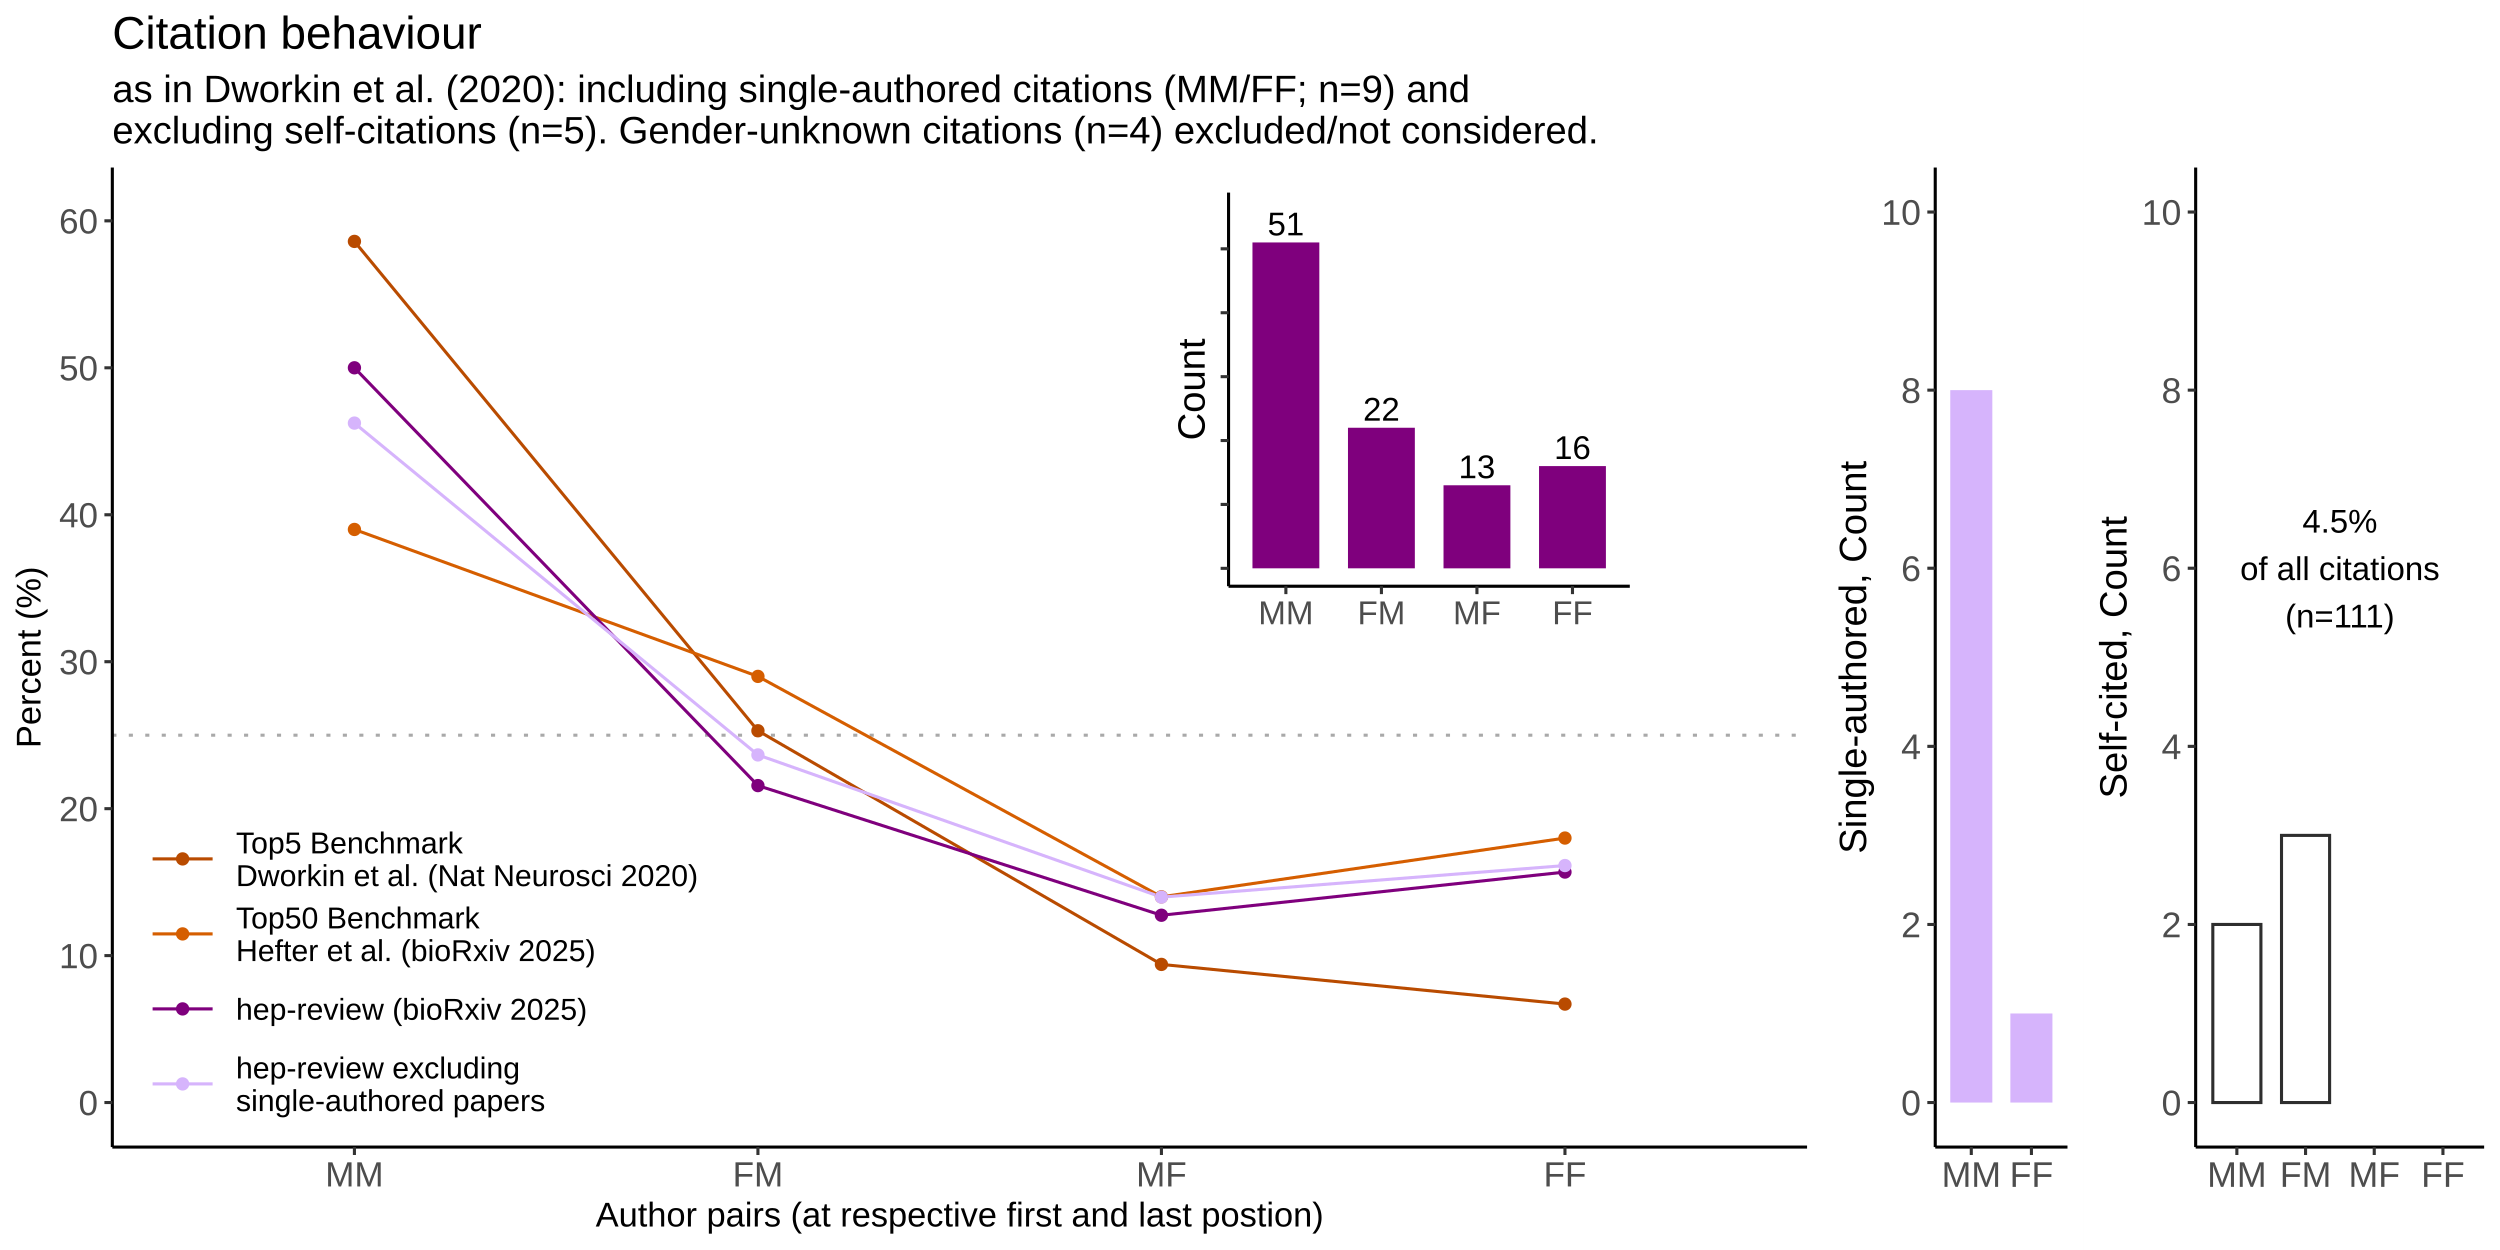
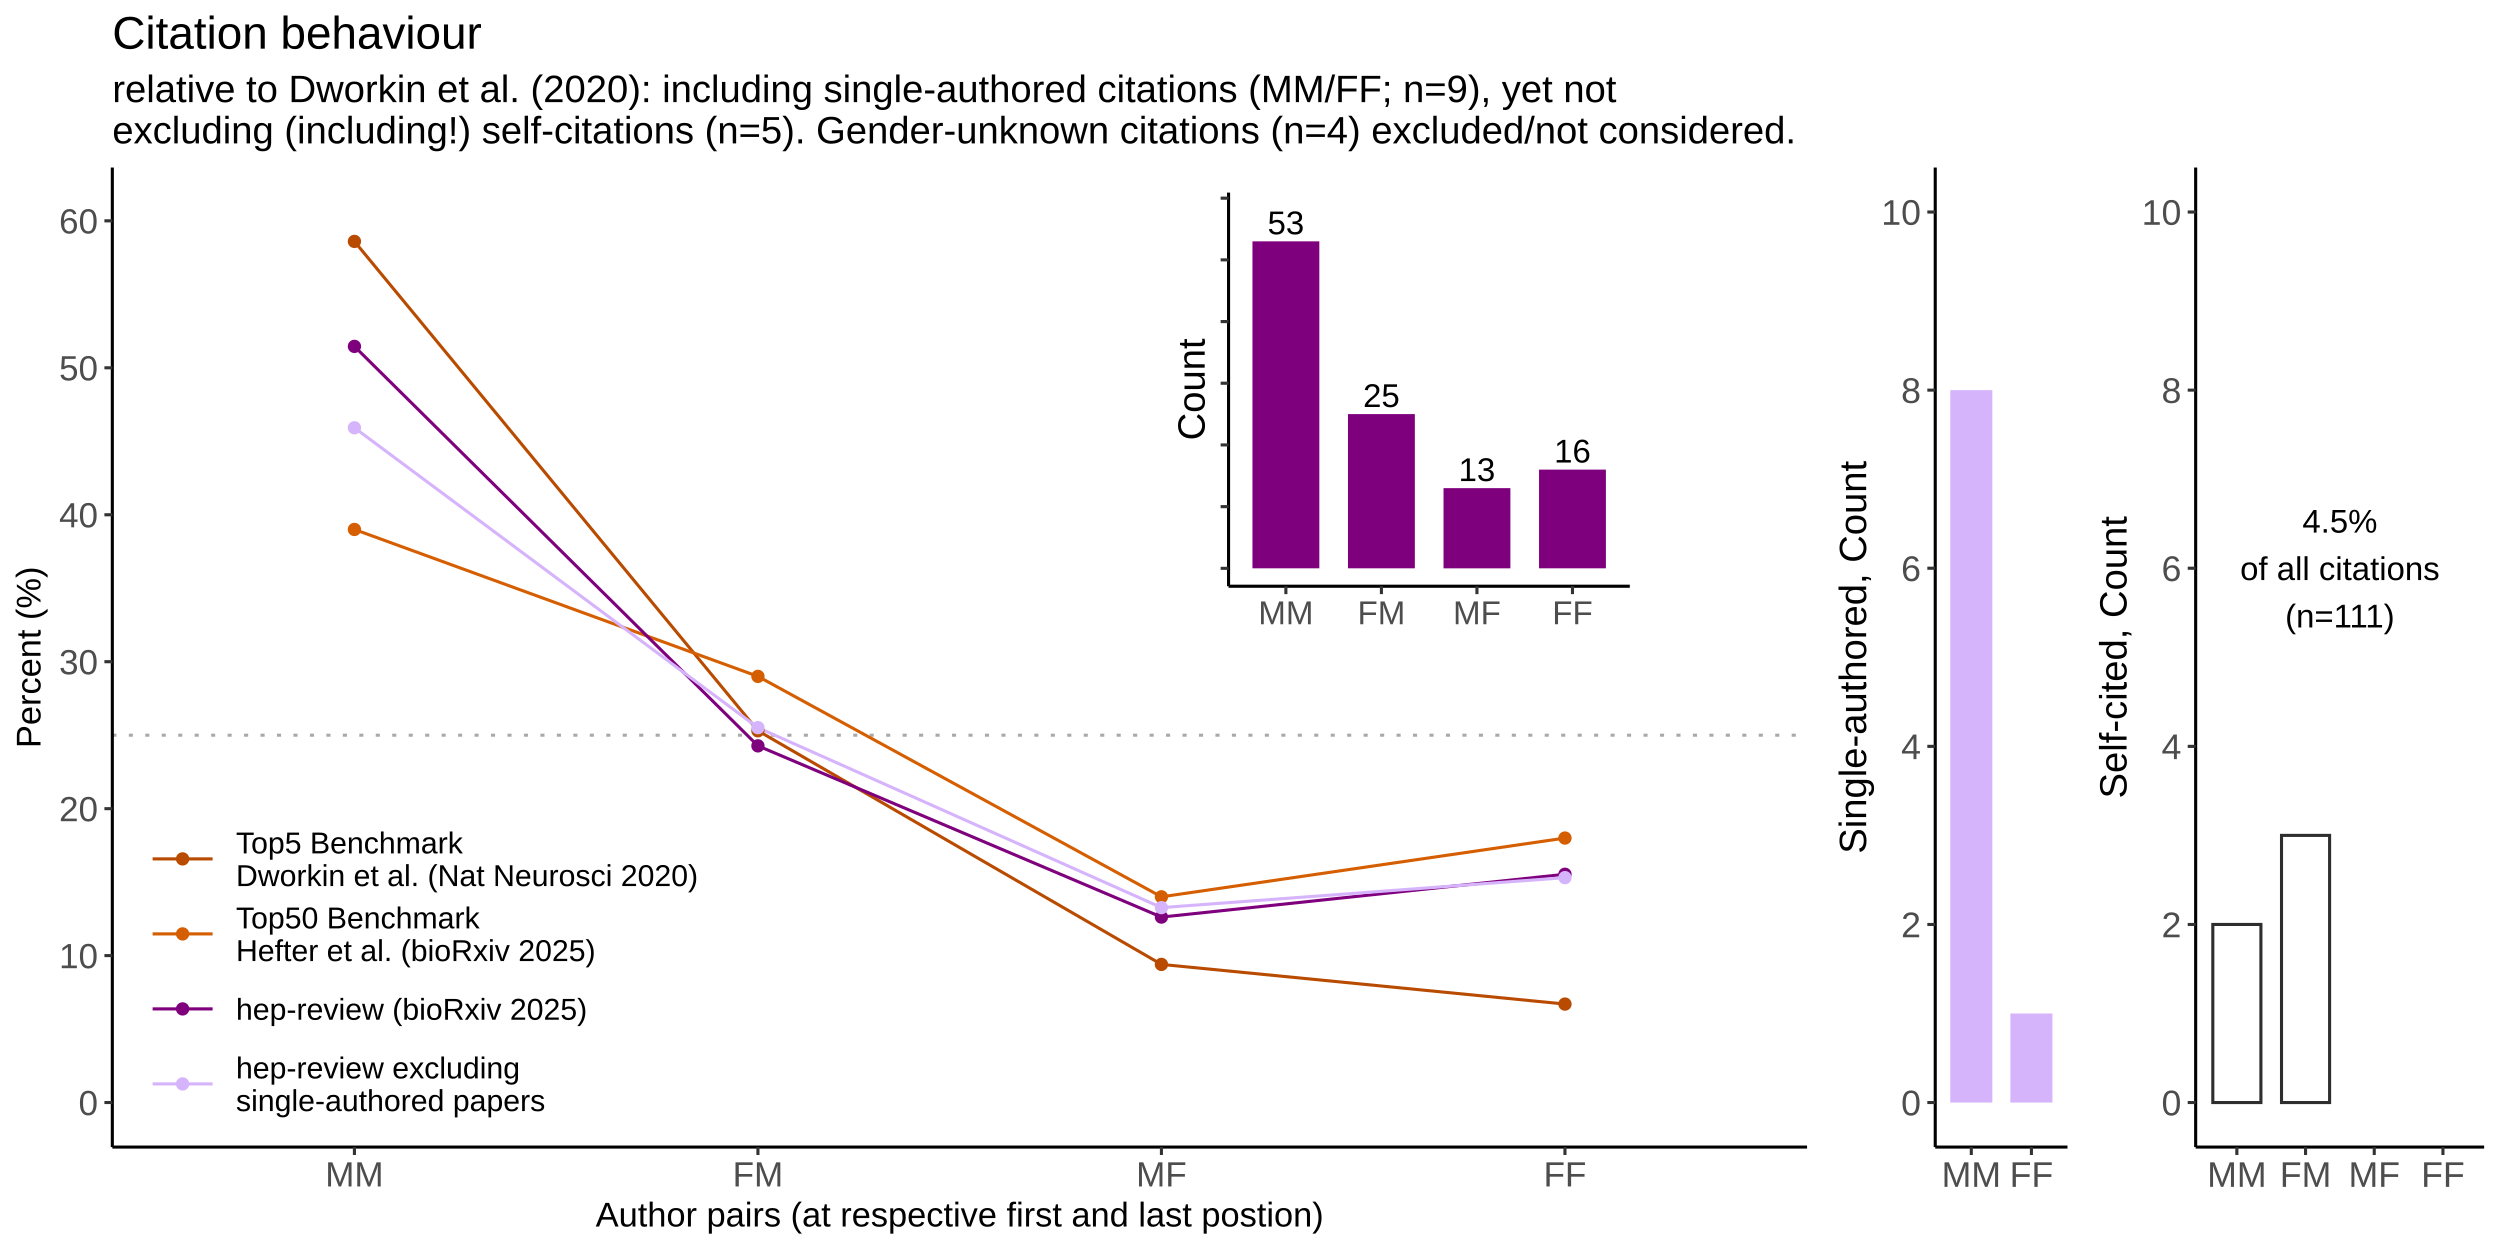
<svg xmlns="http://www.w3.org/2000/svg" class="svglite" width="864.00pt" height="432.00pt" viewBox="0 0 864.00 432.00">
  <defs>
    <style type="text/css">
    .svglite line, .svglite polyline, .svglite polygon, .svglite path, .svglite rect, .svglite circle {
      fill: none;
      stroke: #000000;
      stroke-linecap: round;
      stroke-linejoin: round;
      stroke-miterlimit: 10.00;
    }
    .svglite text {
      white-space: pre;
    }
  </style>
  </defs>
  <rect width="100%" height="100%" style="stroke: none; fill: none;" />
  <defs>
    <clipPath id="cpMC4wMHw4NjQuMDB8MC4wMHw0MzIuMDA=">
      <rect x="0.00" y="0.00" width="864.00" height="432.00" />
    </clipPath>
  </defs>
  <g clip-path="url(#cpMC4wMHw4NjQuMDB8MC4wMHw0MzIuMDA=)">
</g>
  <defs>
    <clipPath id="cpMC4wMHw2MzAuMDB8MC4wMHw0MzIuMDA=">
      <rect x="0.00" y="0" width="630.00" height="432.00" />
    </clipPath>
  </defs>
  <g clip-path="url(#cpMC4wMHw2MzAuMDB8MC4wMHw0MzIuMDA=)">
    <rect x="0.00" y="0" width="630.00" height="432.00" style="stroke-width: 1.07; stroke: #FFFFFF; fill: #FFFFFF;" />
  </g>
  <g clip-path="url(#cpMC4wMHw4NjQuMDB8MC4wMHw0MzIuMDA=)">
</g>
  <defs>
    <clipPath id="cpMzguODJ8NjI0LjUyfDU3Ljg5fDM5Ni40Mw==">
      <rect x="38.82" y="57.89" width="585.71" height="338.54" />
    </clipPath>
  </defs>
  <g clip-path="url(#cpMzguODJ8NjI0LjUyfDU3Ljg5fDM5Ni40Mw==)">
    <rect x="38.82" y="57.89" width="585.71" height="338.54" style="stroke-width: 1.07; stroke: none; fill: #FFFFFF;" />
    <line x1="38.82" y1="254.08" x2="624.52" y2="254.08" style="stroke-width: 1.07; stroke: #A9A9A9; stroke-dasharray: 1.42,4.27; stroke-linecap: butt;" />
    <polyline points="122.49,83.43 261.94,252.55 401.39,333.30 540.85,347.01 " style="stroke-width: 1.07; stroke: #B94B00; stroke-linecap: butt;" />
    <polyline points="122.49,182.98 261.94,233.76 401.39,309.94 540.85,289.63 " style="stroke-width: 1.07; stroke: #D55E00; stroke-linecap: butt;" />
-     <polyline points="122.49,127.11 261.94,271.50 401.39,316.31 540.85,301.38 " style="stroke-width: 1.07; stroke: #7F007D; stroke-linecap: butt;" />
-     <polyline points="122.49,146.22 261.94,260.90 401.39,310.05 540.85,299.13 " style="stroke-width: 1.07; stroke: #D6B4FC; stroke-linecap: butt;" />
+     <polyline points="122.49,119.71 261.94,257.77 401.39,316.94 540.85,302.15 " style="stroke-width: 1.07; stroke: #7F007D; stroke-linecap: butt;" />
+     <polyline points="122.49,147.84 261.94,251.48 401.39,313.67 540.85,303.31 " style="stroke-width: 1.07; stroke: #D6B4FC; stroke-linecap: butt;" />
    <circle cx="122.49" cy="83.43" r="1.95" style="stroke-width: 0.71; stroke: #B94B00; fill: #B94B00;" />
    <circle cx="261.94" cy="252.55" r="1.95" style="stroke-width: 0.71; stroke: #B94B00; fill: #B94B00;" />
    <circle cx="401.39" cy="333.30" r="1.95" style="stroke-width: 0.71; stroke: #B94B00; fill: #B94B00;" />
    <circle cx="540.85" cy="347.01" r="1.95" style="stroke-width: 0.71; stroke: #B94B00; fill: #B94B00;" />
    <circle cx="122.49" cy="182.98" r="1.95" style="stroke-width: 0.71; stroke: #D55E00; fill: #D55E00;" />
    <circle cx="261.94" cy="233.76" r="1.95" style="stroke-width: 0.71; stroke: #D55E00; fill: #D55E00;" />
    <circle cx="401.39" cy="309.94" r="1.95" style="stroke-width: 0.71; stroke: #D55E00; fill: #D55E00;" />
    <circle cx="540.85" cy="289.63" r="1.95" style="stroke-width: 0.71; stroke: #D55E00; fill: #D55E00;" />
-     <circle cx="122.49" cy="127.11" r="1.95" style="stroke-width: 0.71; stroke: #7F007D; fill: #7F007D;" />
-     <circle cx="261.94" cy="271.50" r="1.95" style="stroke-width: 0.71; stroke: #7F007D; fill: #7F007D;" />
-     <circle cx="401.39" cy="316.31" r="1.95" style="stroke-width: 0.71; stroke: #7F007D; fill: #7F007D;" />
-     <circle cx="540.85" cy="301.38" r="1.95" style="stroke-width: 0.71; stroke: #7F007D; fill: #7F007D;" />
-     <circle cx="122.49" cy="146.22" r="1.95" style="stroke-width: 0.71; stroke: #D6B4FC; fill: #D6B4FC;" />
-     <circle cx="261.94" cy="260.90" r="1.95" style="stroke-width: 0.71; stroke: #D6B4FC; fill: #D6B4FC;" />
-     <circle cx="401.39" cy="310.05" r="1.95" style="stroke-width: 0.71; stroke: #D6B4FC; fill: #D6B4FC;" />
-     <circle cx="540.85" cy="299.13" r="1.95" style="stroke-width: 0.71; stroke: #D6B4FC; fill: #D6B4FC;" />
+     <circle cx="122.49" cy="119.71" r="1.95" style="stroke-width: 0.71; stroke: #7F007D; fill: #7F007D;" />
+     <circle cx="261.94" cy="257.77" r="1.95" style="stroke-width: 0.71; stroke: #7F007D; fill: #7F007D;" />
+     <circle cx="401.39" cy="316.94" r="1.95" style="stroke-width: 0.71; stroke: #7F007D; fill: #7F007D;" />
+     <circle cx="540.85" cy="302.15" r="1.95" style="stroke-width: 0.71; stroke: #7F007D; fill: #7F007D;" />
+     <circle cx="122.49" cy="147.84" r="1.95" style="stroke-width: 0.71; stroke: #D6B4FC; fill: #D6B4FC;" />
+     <circle cx="261.94" cy="251.48" r="1.95" style="stroke-width: 0.71; stroke: #D6B4FC; fill: #D6B4FC;" />
+     <circle cx="401.39" cy="313.67" r="1.95" style="stroke-width: 0.71; stroke: #D6B4FC; fill: #D6B4FC;" />
+     <circle cx="540.85" cy="303.31" r="1.95" style="stroke-width: 0.71; stroke: #D6B4FC; fill: #D6B4FC;" />
  </g>
  <defs>
    <clipPath id="cpNDAxLjM5fDU2OC43NHw2MS4wOXwyMjMuNjA=">
      <rect x="401.39" y="61.09" width="167.34" height="162.51" />
    </clipPath>
  </defs>
  <g clip-path="url(#cpNDAxLjM5fDU2OC43NHw2MS4wOXwyMjMuNjA=)">
    <rect x="401.39" y="61.09" width="167.34" height="162.51" style="stroke-width: 1.07; stroke: #FFFFFF; fill: #FFFFFF;" />
  </g>
  <g clip-path="url(#cpMzguODJ8NjI0LjUyfDU3Ljg5fDM5Ni40Mw==)">
</g>
  <defs>
    <clipPath id="cpNDI0LjU5fDU2My4yNnw2Ni41N3wyMDIuNjA=">
      <rect x="424.59" y="66.57" width="138.67" height="136.03" />
    </clipPath>
  </defs>
  <g clip-path="url(#cpNDI0LjU5fDU2My4yNnw2Ni41N3wyMDIuNjA=)">
    <rect x="424.59" y="66.57" width="138.67" height="136.03" style="stroke-width: 1.07; stroke: none; fill: #FFFFFF;" />
-     <rect x="432.85" y="83.79" width="23.11" height="112.62" style="stroke-width: 1.07; stroke: none; stroke-linecap: butt; stroke-linejoin: miter; fill: #7F007D;" />
-     <rect x="465.86" y="147.83" width="23.11" height="48.58" style="stroke-width: 1.07; stroke: none; stroke-linecap: butt; stroke-linejoin: miter; fill: #7F007D;" />
-     <rect x="498.88" y="167.71" width="23.11" height="28.71" style="stroke-width: 1.07; stroke: none; stroke-linecap: butt; stroke-linejoin: miter; fill: #7F007D;" />
-     <rect x="531.89" y="161.08" width="23.11" height="35.33" style="stroke-width: 1.07; stroke: none; stroke-linecap: butt; stroke-linejoin: miter; fill: #7F007D;" />
-     <text x="444.40" y="81.34" text-anchor="middle" style="font-size: 11.38px; font-family: &quot;Arial&quot;;" textLength="12.66px" lengthAdjust="spacingAndGlyphs">51</text>
-     <text x="477.42" y="145.38" text-anchor="middle" style="font-size: 11.38px; font-family: &quot;Arial&quot;;" textLength="12.66px" lengthAdjust="spacingAndGlyphs">22</text>
-     <text x="510.43" y="165.26" text-anchor="middle" style="font-size: 11.38px; font-family: &quot;Arial&quot;;" textLength="12.66px" lengthAdjust="spacingAndGlyphs">13</text>
-     <text x="543.45" y="158.63" text-anchor="middle" style="font-size: 11.38px; font-family: &quot;Arial&quot;;" textLength="12.66px" lengthAdjust="spacingAndGlyphs">16</text>
+     <rect x="432.85" y="83.41" width="23.11" height="113.00" style="stroke-width: 1.07; stroke: none; stroke-linecap: butt; stroke-linejoin: miter; fill: #7F007D;" />
+     <rect x="465.86" y="143.11" width="23.11" height="53.30" style="stroke-width: 1.07; stroke: none; stroke-linecap: butt; stroke-linejoin: miter; fill: #7F007D;" />
+     <rect x="498.88" y="168.70" width="23.11" height="27.72" style="stroke-width: 1.07; stroke: none; stroke-linecap: butt; stroke-linejoin: miter; fill: #7F007D;" />
+     <rect x="531.89" y="162.30" width="23.11" height="34.11" style="stroke-width: 1.07; stroke: none; stroke-linecap: butt; stroke-linejoin: miter; fill: #7F007D;" />
+     <text x="444.40" y="80.96" text-anchor="middle" style="font-size: 11.38px; font-family: &quot;Arial&quot;;" textLength="12.66px" lengthAdjust="spacingAndGlyphs">53</text>
+     <text x="477.42" y="140.66" text-anchor="middle" style="font-size: 11.38px; font-family: &quot;Arial&quot;;" textLength="12.66px" lengthAdjust="spacingAndGlyphs">25</text>
+     <text x="510.43" y="166.25" text-anchor="middle" style="font-size: 11.38px; font-family: &quot;Arial&quot;;" textLength="12.66px" lengthAdjust="spacingAndGlyphs">13</text>
+     <text x="543.45" y="159.85" text-anchor="middle" style="font-size: 11.38px; font-family: &quot;Arial&quot;;" textLength="12.66px" lengthAdjust="spacingAndGlyphs">16</text>
  </g>
  <g clip-path="url(#cpMzguODJ8NjI0LjUyfDU3Ljg5fDM5Ni40Mw==)">
</g>
  <g clip-path="url(#cpMC4wMHw4NjQuMDB8MC4wMHw0MzIuMDA=)">
</g>
  <g clip-path="url(#cpMzguODJ8NjI0LjUyfDU3Ljg5fDM5Ni40Mw==)">
</g>
  <g clip-path="url(#cpMC4wMHw4NjQuMDB8MC4wMHw0MzIuMDA=)">
</g>
  <g clip-path="url(#cpMzguODJ8NjI0LjUyfDU3Ljg5fDM5Ni40Mw==)">
</g>
  <g clip-path="url(#cpMC4wMHw4NjQuMDB8MC4wMHw0MzIuMDA=)">
</g>
  <g clip-path="url(#cpMzguODJ8NjI0LjUyfDU3Ljg5fDM5Ni40Mw==)">
</g>
  <g clip-path="url(#cpMC4wMHw4NjQuMDB8MC4wMHw0MzIuMDA=)">
</g>
  <g clip-path="url(#cpMzguODJ8NjI0LjUyfDU3Ljg5fDM5Ni40Mw==)">
</g>
  <g clip-path="url(#cpMC4wMHw4NjQuMDB8MC4wMHw0MzIuMDA=)">
</g>
  <g clip-path="url(#cpMzguODJ8NjI0LjUyfDU3Ljg5fDM5Ni40Mw==)">
</g>
  <g clip-path="url(#cpMC4wMHw4NjQuMDB8MC4wMHw0MzIuMDA=)">
    <polyline points="424.59,202.60 424.59,66.57 " style="stroke-width: 1.07; stroke-linecap: butt;" />
    <polyline points="421.85,196.41 424.59,196.41 " style="stroke-width: 1.07; stroke: #333333; stroke-linecap: butt;" />
-     <polyline points="421.85,174.33 424.59,174.33 " style="stroke-width: 1.07; stroke: #333333; stroke-linecap: butt;" />
-     <polyline points="421.85,152.25 424.59,152.25 " style="stroke-width: 1.07; stroke: #333333; stroke-linecap: butt;" />
-     <polyline points="421.85,130.17 424.59,130.17 " style="stroke-width: 1.07; stroke: #333333; stroke-linecap: butt;" />
-     <polyline points="421.85,108.08 424.59,108.08 " style="stroke-width: 1.07; stroke: #333333; stroke-linecap: butt;" />
-     <polyline points="421.85,86.00 424.59,86.00 " style="stroke-width: 1.07; stroke: #333333; stroke-linecap: butt;" />
+     <polyline points="421.85,175.09 424.59,175.09 " style="stroke-width: 1.07; stroke: #333333; stroke-linecap: butt;" />
+     <polyline points="421.85,153.77 424.59,153.77 " style="stroke-width: 1.07; stroke: #333333; stroke-linecap: butt;" />
+     <polyline points="421.85,132.45 424.59,132.45 " style="stroke-width: 1.07; stroke: #333333; stroke-linecap: butt;" />
+     <polyline points="421.85,111.13 424.59,111.13 " style="stroke-width: 1.07; stroke: #333333; stroke-linecap: butt;" />
+     <polyline points="421.85,89.81 424.59,89.81 " style="stroke-width: 1.07; stroke: #333333; stroke-linecap: butt;" />
+     <polyline points="421.85,68.49 424.59,68.49 " style="stroke-width: 1.07; stroke: #333333; stroke-linecap: butt;" />
  </g>
  <g clip-path="url(#cpMzguODJ8NjI0LjUyfDU3Ljg5fDM5Ni40Mw==)">
</g>
  <g clip-path="url(#cpMC4wMHw4NjQuMDB8MC4wMHw0MzIuMDA=)">
</g>
  <g clip-path="url(#cpMzguODJ8NjI0LjUyfDU3Ljg5fDM5Ni40Mw==)">
</g>
  <g clip-path="url(#cpMC4wMHw4NjQuMDB8MC4wMHw0MzIuMDA=)">
    <polyline points="424.59,202.60 563.26,202.60 " style="stroke-width: 1.07; stroke-linecap: butt;" />
    <polyline points="444.40,205.34 444.40,202.60 " style="stroke-width: 1.07; stroke: #333333; stroke-linecap: butt;" />
    <polyline points="477.42,205.34 477.42,202.60 " style="stroke-width: 1.07; stroke: #333333; stroke-linecap: butt;" />
    <polyline points="510.43,205.34 510.43,202.60 " style="stroke-width: 1.07; stroke: #333333; stroke-linecap: butt;" />
    <polyline points="543.45,205.34 543.45,202.60 " style="stroke-width: 1.07; stroke: #333333; stroke-linecap: butt;" />
    <text x="444.40" y="215.74" text-anchor="middle" style="font-size: 11.44px;fill: #4D4D4D; font-family: &quot;Arial&quot;;" textLength="19.05px" lengthAdjust="spacingAndGlyphs">MM</text>
    <text x="477.42" y="215.74" text-anchor="middle" style="font-size: 11.44px;fill: #4D4D4D; font-family: &quot;Arial&quot;;" textLength="16.51px" lengthAdjust="spacingAndGlyphs">FM</text>
    <text x="510.43" y="215.74" text-anchor="middle" style="font-size: 11.44px;fill: #4D4D4D; font-family: &quot;Arial&quot;;" textLength="16.51px" lengthAdjust="spacingAndGlyphs">MF</text>
    <text x="543.45" y="215.74" text-anchor="middle" style="font-size: 11.44px;fill: #4D4D4D; font-family: &quot;Arial&quot;;" textLength="13.97px" lengthAdjust="spacingAndGlyphs">FF</text>
  </g>
  <g clip-path="url(#cpMzguODJ8NjI0LjUyfDU3Ljg5fDM5Ni40Mw==)">
</g>
  <g clip-path="url(#cpMC4wMHw4NjQuMDB8MC4wMHw0MzIuMDA=)">
</g>
  <g clip-path="url(#cpMzguODJ8NjI0LjUyfDU3Ljg5fDM5Ni40Mw==)">
</g>
  <g clip-path="url(#cpMC4wMHw4NjQuMDB8MC4wMHw0MzIuMDA=)">
</g>
  <g clip-path="url(#cpMzguODJ8NjI0LjUyfDU3Ljg5fDM5Ni40Mw==)">
</g>
  <g clip-path="url(#cpMC4wMHw4NjQuMDB8MC4wMHw0MzIuMDA=)">
    <text transform="translate(416.34,134.58) rotate(-90)" text-anchor="middle" style="font-size: 13.20px; font-family: &quot;Arial&quot;;" textLength="35.20px" lengthAdjust="spacingAndGlyphs">Count</text>
  </g>
  <g clip-path="url(#cpMzguODJ8NjI0LjUyfDU3Ljg5fDM5Ni40Mw==)">
</g>
  <g clip-path="url(#cpMC4wMHw4NjQuMDB8MC4wMHw0MzIuMDA=)">
</g>
  <g clip-path="url(#cpMzguODJ8NjI0LjUyfDU3Ljg5fDM5Ni40Mw==)">
</g>
  <g clip-path="url(#cpMC4wMHw4NjQuMDB8MC4wMHw0MzIuMDA=)">
</g>
  <g clip-path="url(#cpMzguODJ8NjI0LjUyfDU3Ljg5fDM5Ni40Mw==)">
</g>
  <g clip-path="url(#cpMC4wMHw4NjQuMDB8MC4wMHw0MzIuMDA=)">
</g>
  <g clip-path="url(#cpMzguODJ8NjI0LjUyfDU3Ljg5fDM5Ni40Mw==)">
</g>
  <g clip-path="url(#cpMC4wMHw4NjQuMDB8MC4wMHw0MzIuMDA=)">
</g>
  <g clip-path="url(#cpMzguODJ8NjI0LjUyfDU3Ljg5fDM5Ni40Mw==)">
</g>
  <g clip-path="url(#cpMC4wMHw4NjQuMDB8MC4wMHw0MzIuMDA=)">
</g>
  <g clip-path="url(#cpMzguODJ8NjI0LjUyfDU3Ljg5fDM5Ni40Mw==)">
</g>
  <g clip-path="url(#cpMC4wMHw4NjQuMDB8MC4wMHw0MzIuMDA=)">
</g>
  <g clip-path="url(#cpMzguODJ8NjI0LjUyfDU3Ljg5fDM5Ni40Mw==)">
</g>
  <g clip-path="url(#cpMC4wMHw4NjQuMDB8MC4wMHw0MzIuMDA=)">
</g>
  <g clip-path="url(#cpMzguODJ8NjI0LjUyfDU3Ljg5fDM5Ni40Mw==)">
</g>
  <g clip-path="url(#cpMC4wMHw4NjQuMDB8MC4wMHw0MzIuMDA=)">
</g>
  <g clip-path="url(#cpMzguODJ8NjI0LjUyfDU3Ljg5fDM5Ni40Mw==)">
</g>
  <g clip-path="url(#cpMC4wMHw4NjQuMDB8MC4wMHw0MzIuMDA=)">
</g>
  <g clip-path="url(#cpMzguODJ8NjI0LjUyfDU3Ljg5fDM5Ni40Mw==)">
</g>
  <g clip-path="url(#cpMC4wMHw4NjQuMDB8MC4wMHw0MzIuMDA=)">
    <polyline points="38.82,396.43 38.82,57.89 " style="stroke-width: 1.07; stroke-linecap: butt;" />
    <text x="33.88" y="385.38" text-anchor="end" style="font-size: 12.10px;fill: #4D4D4D; font-family: &quot;Arial&quot;;" textLength="6.72px" lengthAdjust="spacingAndGlyphs">0</text>
    <text x="33.88" y="334.60" text-anchor="end" style="font-size: 12.10px;fill: #4D4D4D; font-family: &quot;Arial&quot;;" textLength="13.45px" lengthAdjust="spacingAndGlyphs">10</text>
    <text x="33.88" y="283.81" text-anchor="end" style="font-size: 12.10px;fill: #4D4D4D; font-family: &quot;Arial&quot;;" textLength="13.45px" lengthAdjust="spacingAndGlyphs">20</text>
    <text x="33.88" y="233.02" text-anchor="end" style="font-size: 12.10px;fill: #4D4D4D; font-family: &quot;Arial&quot;;" textLength="13.45px" lengthAdjust="spacingAndGlyphs">30</text>
    <text x="33.88" y="182.24" text-anchor="end" style="font-size: 12.10px;fill: #4D4D4D; font-family: &quot;Arial&quot;;" textLength="13.45px" lengthAdjust="spacingAndGlyphs">40</text>
    <text x="33.88" y="131.45" text-anchor="end" style="font-size: 12.10px;fill: #4D4D4D; font-family: &quot;Arial&quot;;" textLength="13.45px" lengthAdjust="spacingAndGlyphs">50</text>
    <text x="33.88" y="80.67" text-anchor="end" style="font-size: 12.10px;fill: #4D4D4D; font-family: &quot;Arial&quot;;" textLength="13.45px" lengthAdjust="spacingAndGlyphs">60</text>
    <polyline points="36.08,381.04 38.82,381.04 " style="stroke-width: 1.07; stroke: #333333; stroke-linecap: butt;" />
    <polyline points="36.08,330.25 38.82,330.25 " style="stroke-width: 1.07; stroke: #333333; stroke-linecap: butt;" />
    <polyline points="36.08,279.47 38.82,279.47 " style="stroke-width: 1.07; stroke: #333333; stroke-linecap: butt;" />
    <polyline points="36.08,228.68 38.82,228.68 " style="stroke-width: 1.07; stroke: #333333; stroke-linecap: butt;" />
    <polyline points="36.08,177.90 38.82,177.90 " style="stroke-width: 1.07; stroke: #333333; stroke-linecap: butt;" />
    <polyline points="36.08,127.11 38.82,127.11 " style="stroke-width: 1.07; stroke: #333333; stroke-linecap: butt;" />
    <polyline points="36.08,76.32 38.82,76.32 " style="stroke-width: 1.07; stroke: #333333; stroke-linecap: butt;" />
    <polyline points="38.82,396.43 624.52,396.43 " style="stroke-width: 1.07; stroke-linecap: butt;" />
    <polyline points="122.49,399.17 122.49,396.43 " style="stroke-width: 1.07; stroke: #333333; stroke-linecap: butt;" />
    <polyline points="261.94,399.17 261.94,396.43 " style="stroke-width: 1.07; stroke: #333333; stroke-linecap: butt;" />
    <polyline points="401.39,399.17 401.39,396.43 " style="stroke-width: 1.07; stroke: #333333; stroke-linecap: butt;" />
    <polyline points="540.85,399.17 540.85,396.43 " style="stroke-width: 1.07; stroke: #333333; stroke-linecap: butt;" />
    <text x="122.49" y="410.04" text-anchor="middle" style="font-size: 12.10px;fill: #4D4D4D; font-family: &quot;Arial&quot;;" textLength="20.15px" lengthAdjust="spacingAndGlyphs">MM</text>
    <text x="261.94" y="410.04" text-anchor="middle" style="font-size: 12.10px;fill: #4D4D4D; font-family: &quot;Arial&quot;;" textLength="17.46px" lengthAdjust="spacingAndGlyphs">FM</text>
    <text x="401.39" y="410.04" text-anchor="middle" style="font-size: 12.10px;fill: #4D4D4D; font-family: &quot;Arial&quot;;" textLength="17.46px" lengthAdjust="spacingAndGlyphs">MF</text>
    <text x="540.85" y="410.04" text-anchor="middle" style="font-size: 12.10px;fill: #4D4D4D; font-family: &quot;Arial&quot;;" textLength="14.77px" lengthAdjust="spacingAndGlyphs">FF</text>
    <text x="331.67" y="423.88" text-anchor="middle" style="font-size: 11.88px; font-family: &quot;Arial&quot;;" textLength="251.40px" lengthAdjust="spacingAndGlyphs">Author pairs (at respective first and last postion)</text>
    <text transform="translate(14.00,227.16) rotate(-90)" text-anchor="middle" style="font-size: 11.88px; font-family: &quot;Arial&quot;;" textLength="62.68px" lengthAdjust="spacingAndGlyphs">Percent (%)</text>
    <rect x="44.67" y="260.73" width="195.23" height="132.31" style="stroke-width: 1.07; stroke: none; fill: #FFFFFF;" />
    <rect x="50.15" y="283.88" width="25.92" height="25.92" style="stroke-width: 1.07; stroke: none; fill: #FFFFFF;" />
    <line x1="52.74" y1="296.84" x2="73.48" y2="296.84" style="stroke-width: 1.07; stroke: #B94B00; stroke-linecap: butt;" />
    <circle cx="63.11" cy="296.84" r="1.95" style="stroke-width: 0.71; stroke: #B94B00; fill: #B94B00;" />
    <rect x="50.15" y="309.80" width="25.92" height="25.92" style="stroke-width: 1.07; stroke: none; fill: #FFFFFF;" />
    <line x1="52.74" y1="322.76" x2="73.48" y2="322.76" style="stroke-width: 1.07; stroke: #D55E00; stroke-linecap: butt;" />
    <circle cx="63.11" cy="322.76" r="1.95" style="stroke-width: 0.71; stroke: #D55E00; fill: #D55E00;" />
    <rect x="50.15" y="335.72" width="25.92" height="25.92" style="stroke-width: 1.07; stroke: none; fill: #FFFFFF;" />
    <line x1="52.74" y1="348.68" x2="73.48" y2="348.68" style="stroke-width: 1.07; stroke: #7F007D; stroke-linecap: butt;" />
    <circle cx="63.11" cy="348.68" r="1.95" style="stroke-width: 0.71; stroke: #7F007D; fill: #7F007D;" />
    <rect x="50.15" y="361.64" width="25.92" height="25.92" style="stroke-width: 1.07; stroke: none; fill: #FFFFFF;" />
    <line x1="52.74" y1="374.60" x2="73.48" y2="374.60" style="stroke-width: 1.07; stroke: #D6B4FC; stroke-linecap: butt;" />
    <circle cx="63.11" cy="374.60" r="1.95" style="stroke-width: 0.71; stroke: #D6B4FC; fill: #D6B4FC;" />
    <text x="81.55" y="294.94" style="font-size: 10.45px; font-family: &quot;Arial&quot;;" textLength="79.48px" lengthAdjust="spacingAndGlyphs">Top5 Benchmark</text>
    <text x="81.55" y="306.23" style="font-size: 10.45px; font-family: &quot;Arial&quot;;" textLength="159.53px" lengthAdjust="spacingAndGlyphs">Dworkin et al. (Nat Neurosci 2020)</text>
    <text x="81.55" y="320.86" style="font-size: 10.45px; font-family: &quot;Arial&quot;;" textLength="85.28px" lengthAdjust="spacingAndGlyphs">Top50 Benchmark</text>
    <text x="81.55" y="332.15" style="font-size: 10.45px; font-family: &quot;Arial&quot;;" textLength="124.15px" lengthAdjust="spacingAndGlyphs">Hefter et al. (bioRxiv 2025)</text>
    <text x="81.55" y="352.43" style="font-size: 10.45px; font-family: &quot;Arial&quot;;" textLength="121.24px" lengthAdjust="spacingAndGlyphs">hep-review (bioRxiv 2025)</text>
    <text x="81.55" y="372.70" style="font-size: 10.45px; font-family: &quot;Arial&quot;;" textLength="98.04px" lengthAdjust="spacingAndGlyphs">hep-review excluding</text>
    <text x="81.55" y="383.99" style="font-size: 10.45px; font-family: &quot;Arial&quot;;" textLength="106.75px" lengthAdjust="spacingAndGlyphs">single-authored papers</text>
-     <text x="38.82" y="35.29" style="font-size: 13.20px; font-family: &quot;Arial&quot;;" textLength="468.87px" lengthAdjust="spacingAndGlyphs">as in Dworkin et al. (2020): including single-authored citations (MM/FF; n=9) and</text>
-     <text x="38.82" y="49.55" style="font-size: 13.20px; font-family: &quot;Arial&quot;;" textLength="513.28px" lengthAdjust="spacingAndGlyphs">excluding self-citations (n=5). Gender-unknown citations (n=4) excluded/not considered.</text>
+     <text x="38.82" y="35.29" style="font-size: 13.20px; font-family: &quot;Arial&quot;;" textLength="519.45px" lengthAdjust="spacingAndGlyphs">relative to Dworkin et al. (2020): including single-authored citations (MM/FF; n=9), yet not</text>
+     <text x="38.82" y="49.55" style="font-size: 13.20px; font-family: &quot;Arial&quot;;" textLength="581.46px" lengthAdjust="spacingAndGlyphs">excluding (including!) self-citations (n=5). Gender-unknown citations (n=4) excluded/not considered.</text>
    <text x="38.82" y="16.83" style="font-size: 15.84px; font-family: &quot;Arial&quot;;" textLength="127.61px" lengthAdjust="spacingAndGlyphs">Citation behaviour</text>
  </g>
  <defs>
    <clipPath id="cpNjMwLjAwfDcyMC4wMHwwLjAwfDQzMi4wMA==">
      <rect x="630.00" y="0" width="90.00" height="432.00" />
    </clipPath>
  </defs>
  <g clip-path="url(#cpNjMwLjAwfDcyMC4wMHwwLjAwfDQzMi4wMA==)">
    <rect x="630.00" y="0" width="90.00" height="432.00" style="stroke-width: 1.07; stroke: #FFFFFF; fill: #FFFFFF;" />
  </g>
  <g clip-path="url(#cpMC4wMHw4NjQuMDB8MC4wMHw0MzIuMDA=)">
</g>
  <defs>
    <clipPath id="cpNjY4LjgyfDcxNC41Mnw1Ny44OXwzOTYuNDM=">
      <rect x="668.82" y="57.89" width="45.71" height="338.54" />
    </clipPath>
  </defs>
  <g clip-path="url(#cpNjY4LjgyfDcxNC41Mnw1Ny44OXwzOTYuNDM=)">
    <rect x="668.82" y="57.89" width="45.71" height="338.54" style="stroke-width: 1.07; stroke: none; fill: #FFFFFF;" />
    <rect x="694.78" y="350.26" width="14.54" height="30.78" style="stroke-width: 1.07; stroke: none; stroke-linecap: butt; stroke-linejoin: miter; fill: #D6B4FC;" />
    <rect x="674.01" y="134.83" width="14.54" height="246.21" style="stroke-width: 1.07; stroke: none; stroke-linecap: butt; stroke-linejoin: miter; fill: #D6B4FC;" />
  </g>
  <g clip-path="url(#cpMC4wMHw4NjQuMDB8MC4wMHw0MzIuMDA=)">
    <polyline points="668.82,396.43 668.82,57.89 " style="stroke-width: 1.07; stroke-linecap: butt;" />
    <text x="663.88" y="385.46" text-anchor="end" style="font-size: 12.32px;fill: #4D4D4D; font-family: &quot;Arial&quot;;" textLength="6.85px" lengthAdjust="spacingAndGlyphs">0</text>
    <text x="663.88" y="323.91" text-anchor="end" style="font-size: 12.32px;fill: #4D4D4D; font-family: &quot;Arial&quot;;" textLength="6.85px" lengthAdjust="spacingAndGlyphs">2</text>
    <text x="663.88" y="262.35" text-anchor="end" style="font-size: 12.32px;fill: #4D4D4D; font-family: &quot;Arial&quot;;" textLength="6.85px" lengthAdjust="spacingAndGlyphs">4</text>
    <text x="663.88" y="200.80" text-anchor="end" style="font-size: 12.32px;fill: #4D4D4D; font-family: &quot;Arial&quot;;" textLength="6.85px" lengthAdjust="spacingAndGlyphs">6</text>
    <text x="663.88" y="139.25" text-anchor="end" style="font-size: 12.32px;fill: #4D4D4D; font-family: &quot;Arial&quot;;" textLength="6.85px" lengthAdjust="spacingAndGlyphs">8</text>
    <text x="663.88" y="77.69" text-anchor="end" style="font-size: 12.32px;fill: #4D4D4D; font-family: &quot;Arial&quot;;" textLength="13.69px" lengthAdjust="spacingAndGlyphs">10</text>
    <polyline points="666.08,381.04 668.82,381.04 " style="stroke-width: 1.07; stroke: #333333; stroke-linecap: butt;" />
    <polyline points="666.08,319.49 668.82,319.49 " style="stroke-width: 1.07; stroke: #333333; stroke-linecap: butt;" />
    <polyline points="666.08,257.94 668.82,257.94 " style="stroke-width: 1.07; stroke: #333333; stroke-linecap: butt;" />
    <polyline points="666.08,196.38 668.82,196.38 " style="stroke-width: 1.07; stroke: #333333; stroke-linecap: butt;" />
    <polyline points="666.08,134.83 668.82,134.83 " style="stroke-width: 1.07; stroke: #333333; stroke-linecap: butt;" />
    <polyline points="666.08,73.28 668.82,73.28 " style="stroke-width: 1.07; stroke: #333333; stroke-linecap: butt;" />
    <polyline points="668.82,396.43 714.52,396.43 " style="stroke-width: 1.07; stroke-linecap: butt;" />
    <polyline points="681.28,399.17 681.28,396.43 " style="stroke-width: 1.07; stroke: #333333; stroke-linecap: butt;" />
    <polyline points="702.06,399.17 702.06,396.43 " style="stroke-width: 1.07; stroke: #333333; stroke-linecap: butt;" />
    <text x="681.28" y="410.19" text-anchor="middle" style="font-size: 12.32px;fill: #4D4D4D; font-family: &quot;Arial&quot;;" textLength="20.52px" lengthAdjust="spacingAndGlyphs">MM</text>
    <text x="702.06" y="410.19" text-anchor="middle" style="font-size: 12.32px;fill: #4D4D4D; font-family: &quot;Arial&quot;;" textLength="15.05px" lengthAdjust="spacingAndGlyphs">FF</text>
    <text transform="translate(644.94,227.16) rotate(-90)" text-anchor="middle" style="font-size: 13.20px; font-family: &quot;Arial&quot;;" textLength="135.67px" lengthAdjust="spacingAndGlyphs">Single-authored, Count</text>
  </g>
  <defs>
    <clipPath id="cpNzIwLjAwfDg2NC4wMHwwLjAwfDQzMi4wMA==">
      <rect x="720.00" y="0" width="144.00" height="432.00" />
    </clipPath>
  </defs>
  <g clip-path="url(#cpNzIwLjAwfDg2NC4wMHwwLjAwfDQzMi4wMA==)">
    <rect x="720.00" y="0" width="144.00" height="432.00" style="stroke-width: 1.07; stroke: #FFFFFF; fill: #FFFFFF;" />
  </g>
  <g clip-path="url(#cpMC4wMHw4NjQuMDB8MC4wMHw0MzIuMDA=)">
</g>
  <defs>
    <clipPath id="cpNzU4LjgyfDg1OC41Mnw1Ny44OXwzOTYuNDM=">
      <rect x="758.82" y="57.89" width="99.71" height="338.54" />
    </clipPath>
  </defs>
  <g clip-path="url(#cpNzU4LjgyfDg1OC41Mnw1Ny44OXwzOTYuNDM=)">
    <rect x="758.82" y="57.89" width="99.71" height="338.54" style="stroke-width: 1.07; stroke: none; fill: #FFFFFF;" />
    <rect x="764.75" y="319.49" width="16.62" height="61.55" style="stroke-width: 1.07; stroke: #2E2E2E; stroke-linecap: butt; stroke-linejoin: miter; fill: #FFFFFF;" />
    <rect x="788.49" y="288.71" width="16.62" height="92.33" style="stroke-width: 1.07; stroke: #2E2E2E; stroke-linecap: butt; stroke-linejoin: miter; fill: #FFFFFF;" />
    <rect x="812.23" y="381.04" width="16.62" height="0.00" style="stroke-width: 1.07; stroke: #2E2E2E; stroke-linecap: butt; stroke-linejoin: miter; fill: #FFFFFF;" />
    <rect x="835.97" y="381.04" width="16.62" height="0.00" style="stroke-width: 1.07; stroke: #2E2E2E; stroke-linecap: butt; stroke-linejoin: miter; fill: #FFFFFF;" />
    <text x="808.67" y="184.08" text-anchor="middle" style="font-size: 11.38px; font-family: &quot;Arial&quot;;" textLength="25.93px" lengthAdjust="spacingAndGlyphs">4.5%</text>
    <text x="808.67" y="200.47" text-anchor="middle" style="font-size: 11.38px; font-family: &quot;Arial&quot;;" textLength="68.93px" lengthAdjust="spacingAndGlyphs">of all citations</text>
    <text x="808.67" y="216.85" text-anchor="middle" style="font-size: 11.38px; font-family: &quot;Arial&quot;;" textLength="39.54px" lengthAdjust="spacingAndGlyphs">(n=111)</text>
  </g>
  <g clip-path="url(#cpMC4wMHw4NjQuMDB8MC4wMHw0MzIuMDA=)">
    <polyline points="758.82,396.43 758.82,57.89 " style="stroke-width: 1.07; stroke-linecap: butt;" />
    <text x="753.88" y="385.46" text-anchor="end" style="font-size: 12.32px;fill: #4D4D4D; font-family: &quot;Arial&quot;;" textLength="6.85px" lengthAdjust="spacingAndGlyphs">0</text>
    <text x="753.88" y="323.91" text-anchor="end" style="font-size: 12.32px;fill: #4D4D4D; font-family: &quot;Arial&quot;;" textLength="6.85px" lengthAdjust="spacingAndGlyphs">2</text>
    <text x="753.88" y="262.35" text-anchor="end" style="font-size: 12.32px;fill: #4D4D4D; font-family: &quot;Arial&quot;;" textLength="6.85px" lengthAdjust="spacingAndGlyphs">4</text>
    <text x="753.88" y="200.80" text-anchor="end" style="font-size: 12.32px;fill: #4D4D4D; font-family: &quot;Arial&quot;;" textLength="6.85px" lengthAdjust="spacingAndGlyphs">6</text>
    <text x="753.88" y="139.25" text-anchor="end" style="font-size: 12.32px;fill: #4D4D4D; font-family: &quot;Arial&quot;;" textLength="6.85px" lengthAdjust="spacingAndGlyphs">8</text>
    <text x="753.88" y="77.69" text-anchor="end" style="font-size: 12.32px;fill: #4D4D4D; font-family: &quot;Arial&quot;;" textLength="13.69px" lengthAdjust="spacingAndGlyphs">10</text>
    <polyline points="756.08,381.04 758.82,381.04 " style="stroke-width: 1.07; stroke: #333333; stroke-linecap: butt;" />
    <polyline points="756.08,319.49 758.82,319.49 " style="stroke-width: 1.07; stroke: #333333; stroke-linecap: butt;" />
    <polyline points="756.08,257.94 758.82,257.94 " style="stroke-width: 1.07; stroke: #333333; stroke-linecap: butt;" />
    <polyline points="756.08,196.38 758.82,196.38 " style="stroke-width: 1.07; stroke: #333333; stroke-linecap: butt;" />
    <polyline points="756.08,134.83 758.82,134.83 " style="stroke-width: 1.07; stroke: #333333; stroke-linecap: butt;" />
    <polyline points="756.08,73.28 758.82,73.28 " style="stroke-width: 1.07; stroke: #333333; stroke-linecap: butt;" />
    <polyline points="758.82,396.43 858.52,396.43 " style="stroke-width: 1.07; stroke-linecap: butt;" />
    <polyline points="773.06,399.17 773.06,396.43 " style="stroke-width: 1.07; stroke: #333333; stroke-linecap: butt;" />
    <polyline points="796.80,399.17 796.80,396.43 " style="stroke-width: 1.07; stroke: #333333; stroke-linecap: butt;" />
    <polyline points="820.54,399.17 820.54,396.43 " style="stroke-width: 1.07; stroke: #333333; stroke-linecap: butt;" />
    <polyline points="844.28,399.17 844.28,396.43 " style="stroke-width: 1.07; stroke: #333333; stroke-linecap: butt;" />
    <text x="773.06" y="410.19" text-anchor="middle" style="font-size: 12.32px;fill: #4D4D4D; font-family: &quot;Arial&quot;;" textLength="20.52px" lengthAdjust="spacingAndGlyphs">MM</text>
    <text x="796.80" y="410.19" text-anchor="middle" style="font-size: 12.32px;fill: #4D4D4D; font-family: &quot;Arial&quot;;" textLength="17.78px" lengthAdjust="spacingAndGlyphs">FM</text>
    <text x="820.54" y="410.19" text-anchor="middle" style="font-size: 12.32px;fill: #4D4D4D; font-family: &quot;Arial&quot;;" textLength="17.78px" lengthAdjust="spacingAndGlyphs">MF</text>
    <text x="844.28" y="410.19" text-anchor="middle" style="font-size: 12.32px;fill: #4D4D4D; font-family: &quot;Arial&quot;;" textLength="15.05px" lengthAdjust="spacingAndGlyphs">FF</text>
    <text transform="translate(734.94,227.16) rotate(-90)" text-anchor="middle" style="font-size: 13.20px; font-family: &quot;Arial&quot;;" textLength="97.52px" lengthAdjust="spacingAndGlyphs">Self-cited, Count</text>
  </g>
</svg>
